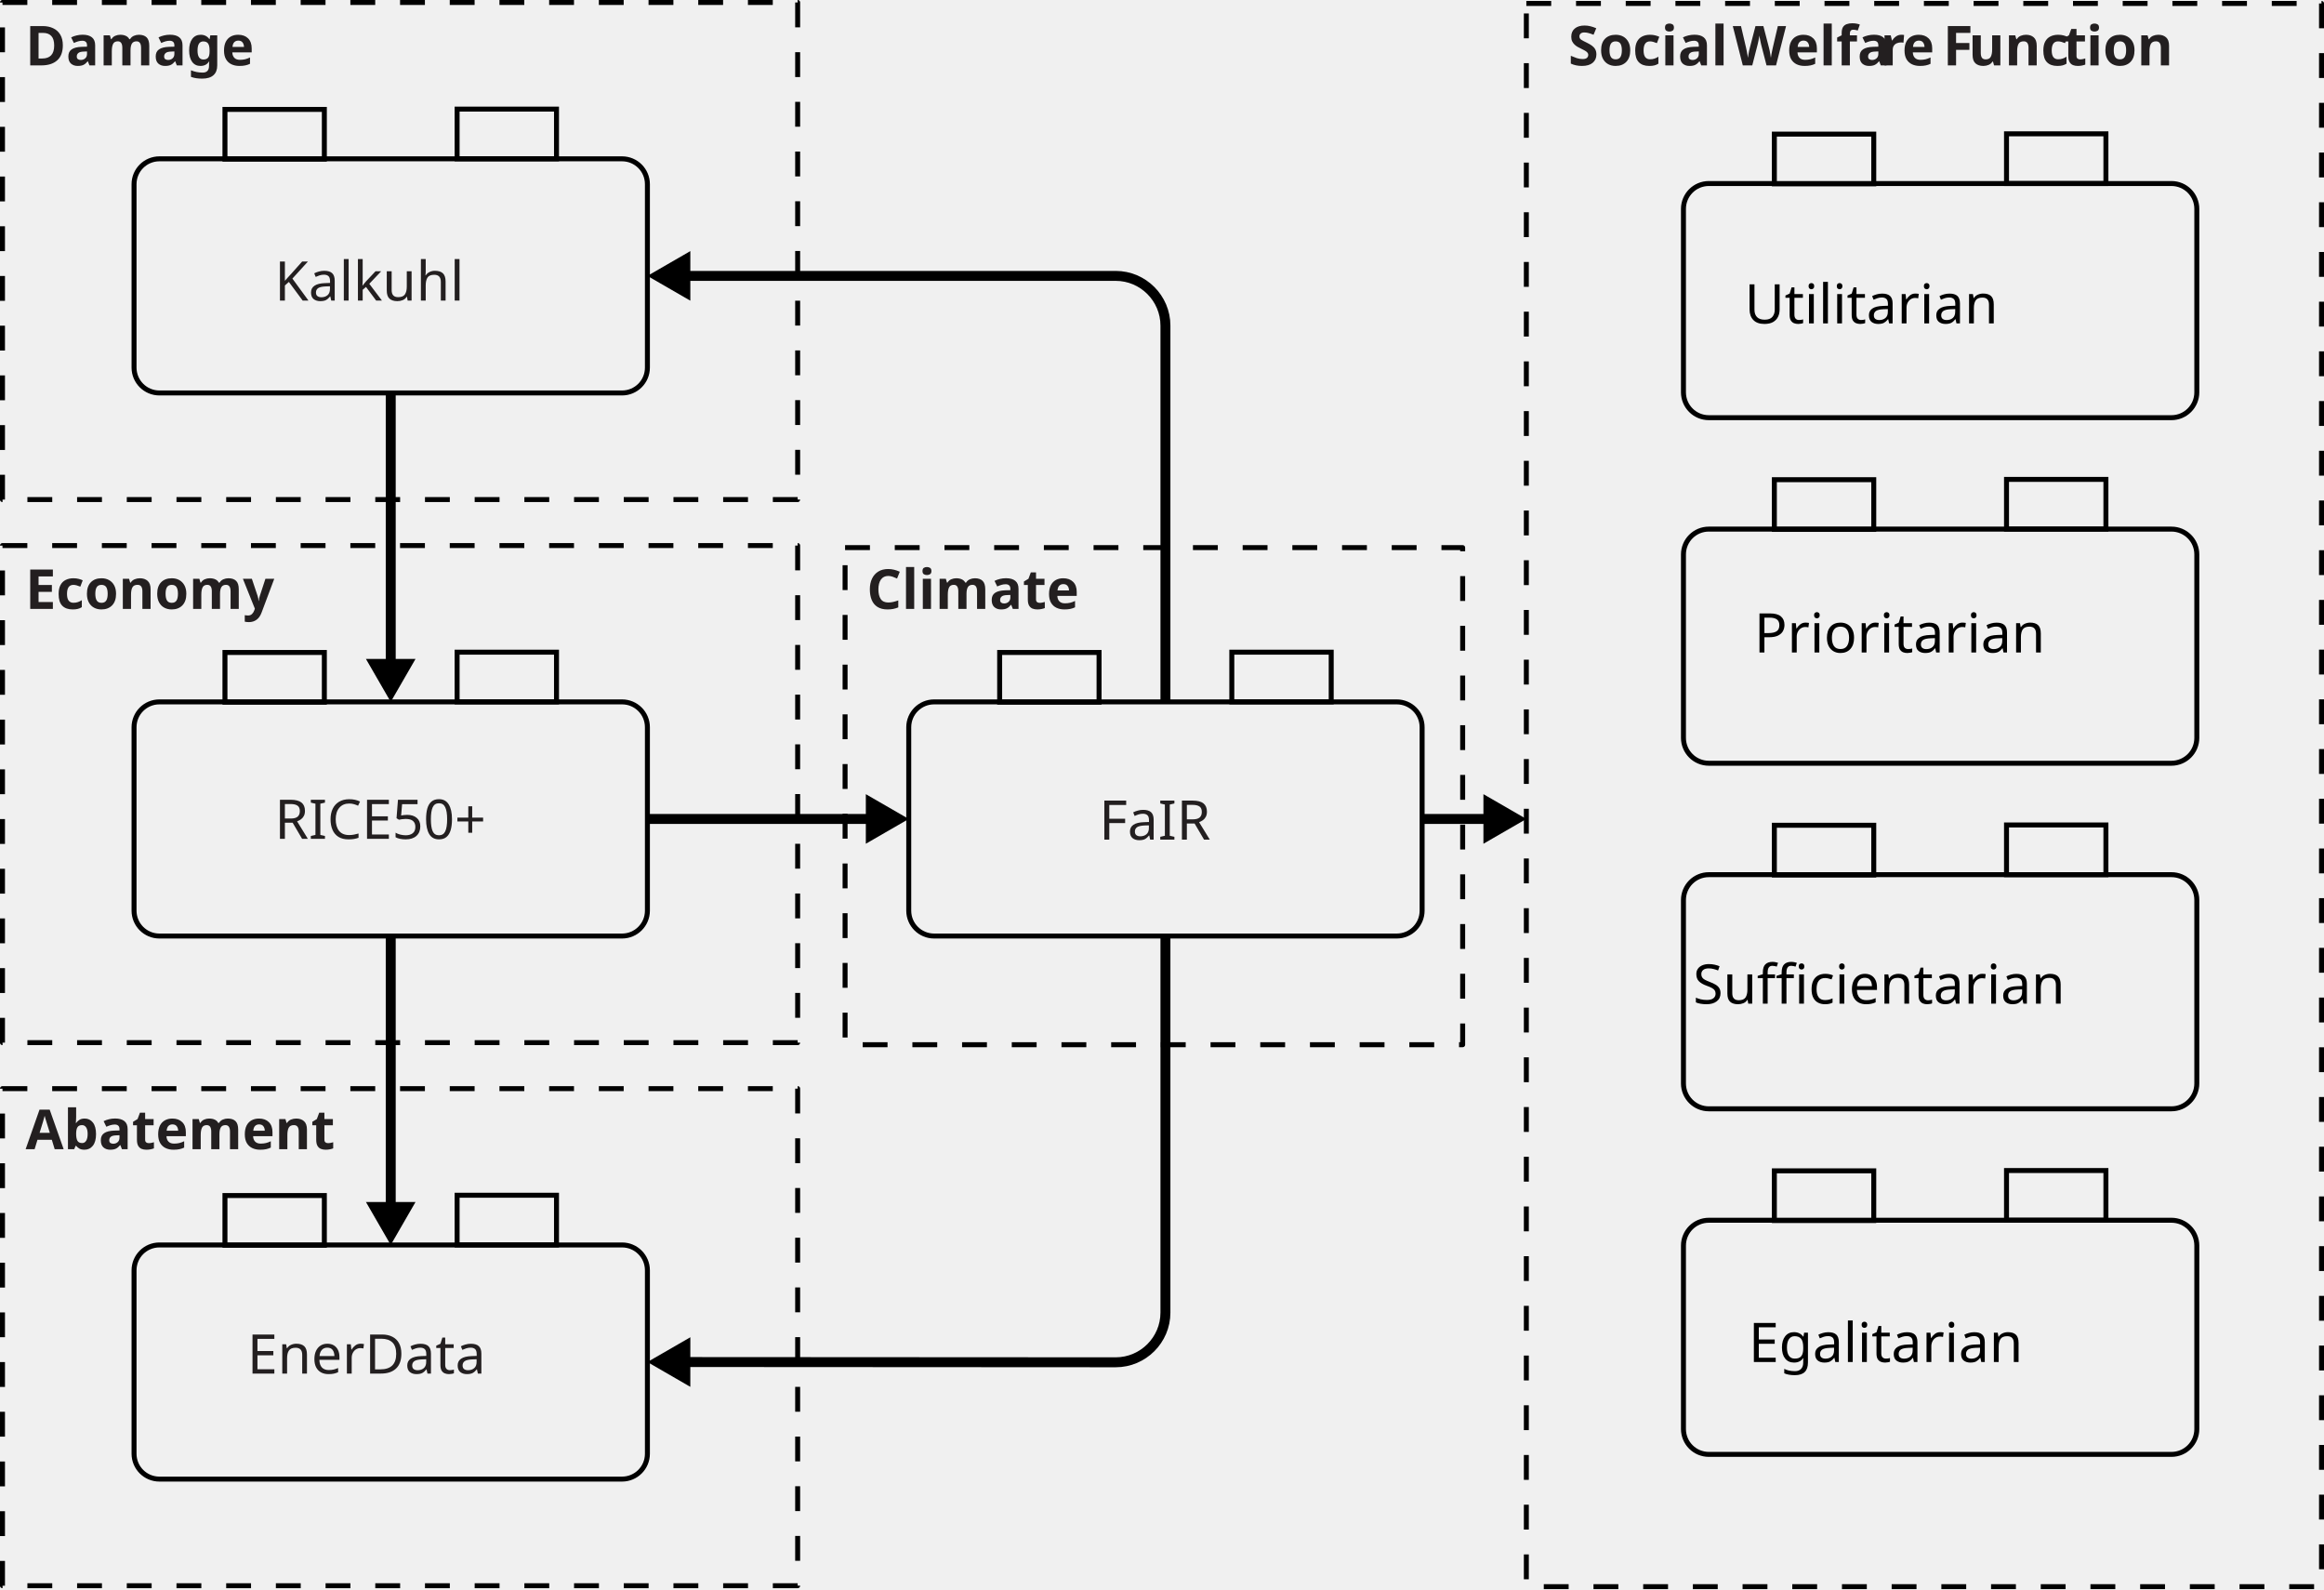
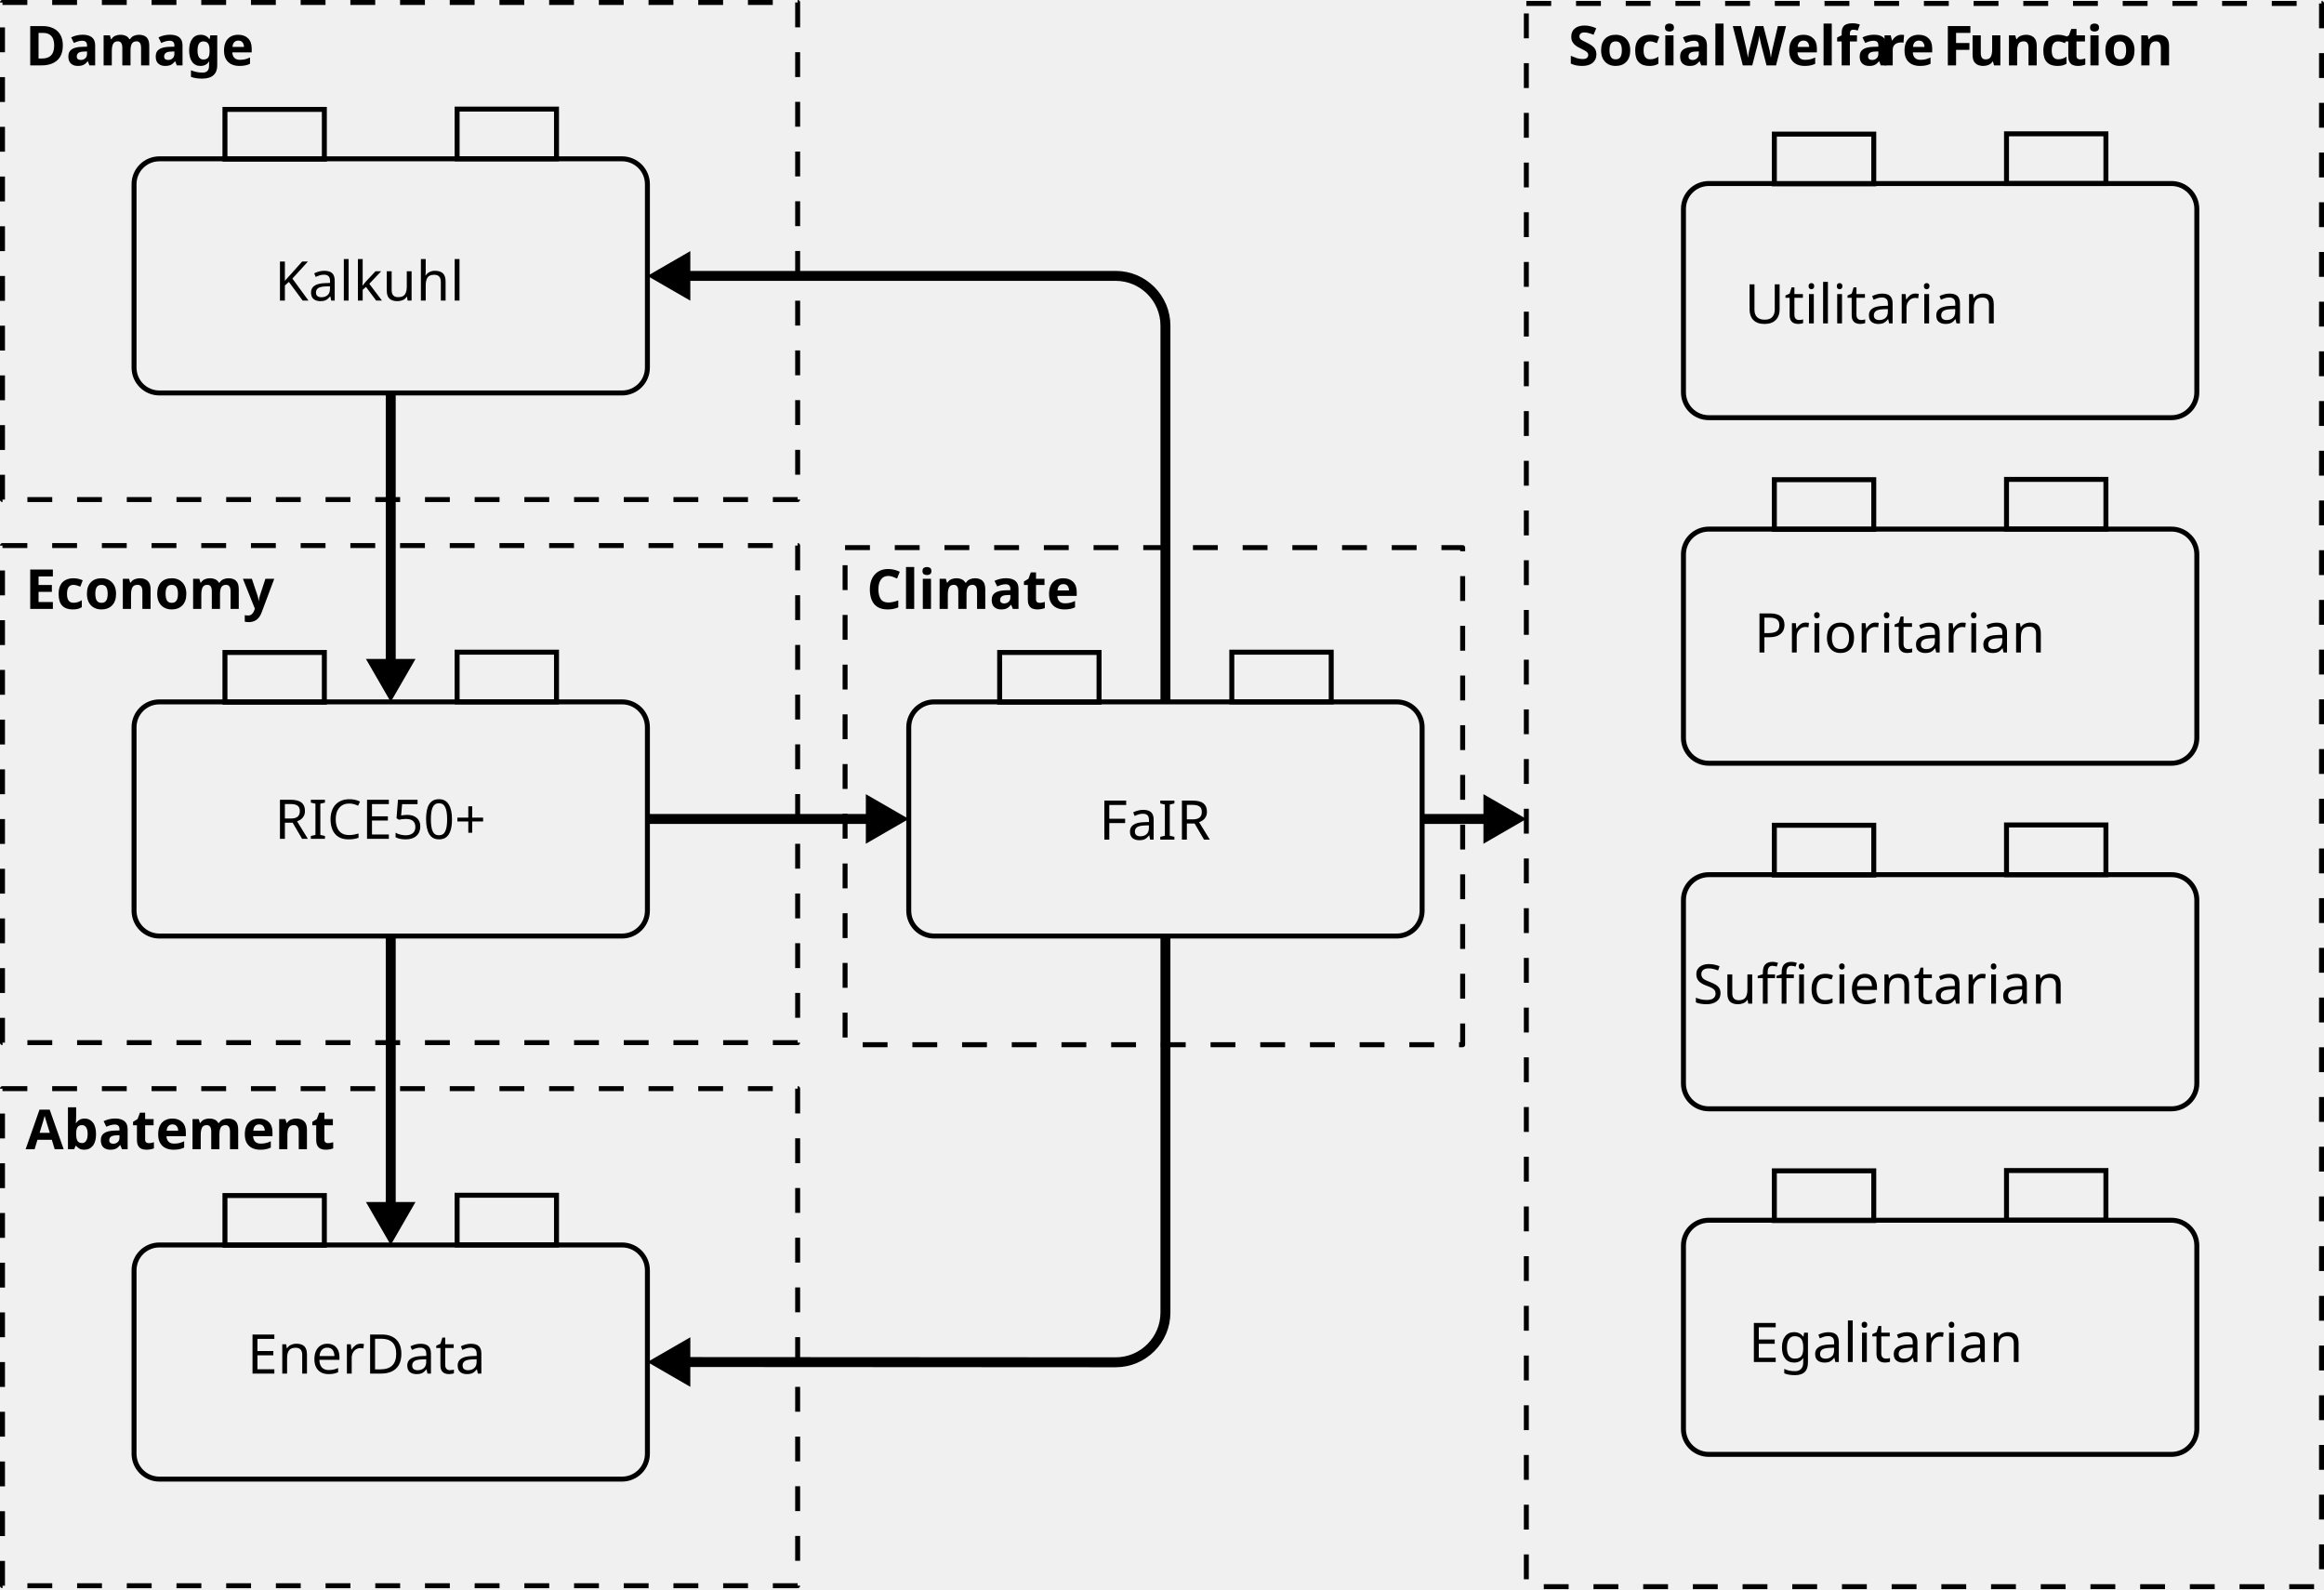
<svg xmlns="http://www.w3.org/2000/svg" id="Layer_2" data-name="Layer 2" viewBox="0 0 801.714 548.082">
  <defs>
    <style>
+       /* LIGHT MODE (default) */
      .cls-1 {
        stroke-dasharray: 8.572;
        stroke-linejoin: round;
      }
- 
+     
      .cls-1, .cls-2, .cls-3 {
        stroke-width: 1.714px;
      }
- 
+     
      .cls-1, .cls-2, .cls-3, .cls-4 {
        fill: none;
-         stroke: #000;
-       }
- 
+         stroke: #000; /* lines */
+       }
+ 
+       polygon {
+         fill: #000;
+       }
+     
      .cls-5 {
        font-family: OptimaNovaLTPro-Black, 'Optima nova LT Pro';
        font-size: 19px;
        font-weight: 800;
      }
- 
-       .cls-5, .cls-6 {
-         fill: #231f20;
-       }
- 
+     
      .cls-2 {
        stroke-miterlimit: 5;
      }
- 
+     
      .cls-3, .cls-4 {
        stroke-miterlimit: 10;
      }
- 
-       .cls-7 {
-         letter-spacing: 0em;
-       }
- 
+     
      .cls-8, .cls-6 {
        font-family: Menlo-Regular, Menlo;
        font-size: 18.859px;
      }
- 
+     
      .cls-4 {
        stroke-width: 3.429px;
      }
- 
-       .cls-9 {
-         letter-spacing: -.036em;
-       }
- 
-       .cls-10 {
-         letter-spacing: -.03em;
-       }
- 
-       .cls-11 {
-         letter-spacing: -.009em;
-       }
- 
-       .cls-12 {
-         letter-spacing: .07em;
+       
+       .cls-5, .cls-6, .cls-8 {
+         fill: #000;
+       }
+ 
+       /* DARK MODE */
+       @media (prefers-color-scheme: dark) {
+         .cls-1, .cls-2, .cls-3, .cls-4 {
+           stroke: #ffffff; /* lines become white */
+         }
+ 
+         .cls-5, .cls-6, .cls-8 {
+           fill: #ffffff;
+         }
+ 
+         polygon {
+           fill: #ffffff;
+         }
+ 
+ 
+       
+     
      }
    </style>
  </defs>
  <g id="Layer_1-2" data-name="Layer 1">
    <rect class="cls-1" x="526.544" y="1.187" width="274.313" height="546.038" />
    <rect class="cls-1" x=".857" y="188.154" width="274.313" height="171.445" />
    <rect class="cls-1" x=".857" y=".857" width="274.313" height="171.445" />
    <rect class="cls-1" x=".857" y="375.45" width="274.313" height="171.445" />
    <g>
      <rect class="cls-2" x="46.243" y="242.072" width="177.096" height="80.753" rx="8.745" ry="8.745" />
      <g>
        <rect class="cls-3" x="77.603" y="225.029" width="34.289" height="17.145" />
        <rect class="cls-3" x="157.689" y="224.928" width="34.289" height="17.145" />
      </g>
    </g>
    <g>
      <rect class="cls-2" x="46.243" y="429.369" width="177.096" height="80.753" rx="8.745" ry="8.745" />
      <g>
        <rect class="cls-3" x="77.603" y="412.325" width="34.289" height="17.145" />
        <rect class="cls-3" x="157.689" y="412.224" width="34.289" height="17.145" />
      </g>
    </g>
    <g>
      <rect class="cls-2" x="46.243" y="54.776" width="177.096" height="80.753" rx="8.745" ry="8.745" />
      <g>
        <rect class="cls-3" x="77.603" y="37.732" width="34.289" height="17.145" />
        <rect class="cls-3" x="157.689" y="37.631" width="34.289" height="17.145" />
      </g>
    </g>
    <g>
      <rect class="cls-2" x="313.493" y="242.072" width="177.096" height="80.753" rx="8.745" ry="8.745" />
      <g>
        <rect class="cls-3" x="344.853" y="225.029" width="34.289" height="17.145" />
        <rect class="cls-3" x="424.94" y="224.928" width="34.289" height="17.145" />
      </g>
    </g>
    <g>
      <rect class="cls-2" x="580.744" y="63.297" width="177.096" height="80.753" rx="8.745" ry="8.745" />
      <g>
        <rect class="cls-3" x="612.104" y="46.254" width="34.289" height="17.145" />
        <rect class="cls-3" x="692.19" y="46.153" width="34.289" height="17.145" />
      </g>
    </g>
    <g>
      <rect class="cls-2" x="580.744" y="182.481" width="177.096" height="80.753" rx="8.745" ry="8.745" />
      <g>
        <rect class="cls-3" x="612.104" y="165.437" width="34.289" height="17.145" />
        <rect class="cls-3" x="692.19" y="165.336" width="34.289" height="17.145" />
      </g>
    </g>
    <g>
      <rect class="cls-2" x="580.744" y="301.664" width="177.096" height="80.753" rx="8.745" ry="8.745" />
      <g>
        <rect class="cls-3" x="612.104" y="284.621" width="34.289" height="17.145" />
        <rect class="cls-3" x="692.19" y="284.519" width="34.289" height="17.145" />
      </g>
    </g>
    <g>
      <rect class="cls-2" x="580.744" y="420.847" width="177.096" height="80.753" rx="8.745" ry="8.745" />
      <g>
        <rect class="cls-3" x="612.104" y="403.804" width="34.289" height="17.145" />
        <rect class="cls-3" x="692.19" y="403.702" width="34.289" height="17.145" />
      </g>
    </g>
    <g>
      <line class="cls-4" x1="223.338" y1="282.449" x2="301.19" y2="282.449" />
      <polygon points="298.689 290.998 313.493 282.449 298.689 273.9 298.689 290.998" />
    </g>
    <g>
      <line class="cls-4" x1="134.791" y1="135.529" x2="134.791" y2="229.769" />
      <polygon points="126.242 227.268 134.791 242.072 143.339 227.268 126.242 227.268" />
    </g>
    <g>
      <line class="cls-4" x1="134.791" y1="322.825" x2="134.791" y2="417.065" />
      <polygon points="126.242 414.564 134.791 429.369 143.339 414.564 126.242 414.564" />
    </g>
    <g>
      <path class="cls-4" d="M402.041,242.173V112.297c0-9.43-7.715-17.145-17.145-17.145h-149.255" />
      <polygon points="238.143 86.603 223.338 95.152 238.143 103.701 238.143 86.603" />
    </g>
    <g>
      <path class="cls-4" d="M402.041,322.825v129.877c0,9.43-7.715,17.14-17.145,17.135l-149.255-.085" />
      <polygon points="238.148 461.205 223.338 469.745 238.138 478.302 238.148 461.205" />
    </g>
    <g>
      <line class="cls-4" x1="490.589" y1="282.449" x2="514.241" y2="282.449" />
      <polygon points="511.74 290.998 526.544 282.449 511.74 273.9 511.74 290.998" />
    </g>
    <text class="cls-5" transform="translate(8.724 22.553)">
      <tspan x="0" y="0">Damage</tspan>
    </text>
    <text class="cls-5" transform="translate(8.724 209.998)">
      <tspan x="0" y="0">Economy</tspan>
    </text>
    <text class="cls-5" transform="translate(8.847 396.337)">
      <tspan x="0" y="0">Abatement</tspan>
    </text>
    <text class="cls-5" transform="translate(541.009 22.553)">
      <tspan x="0" y="0">Social </tspan>
      <tspan class="cls-9" x="56.752" y="0">W</tspan>
      <tspan x="75.354" y="0">elfa</tspan>
      <tspan class="cls-11" x="107.614" y="0">r</tspan>
      <tspan x="115.139" y="0">e </tspan>
      <tspan class="cls-10" x="129.236" y="0">F</tspan>
      <tspan class="cls-7" x="138.053" y="0">unc</tspan>
      <tspan class="cls-12" x="170.713" y="0">t</tspan>
      <tspan x="178.636" y="0">ion</tspan>
    </text>
    <text class="cls-5" transform="translate(298.961 209.998)">
      <tspan x="0" y="0">Climate</tspan>
    </text>
    <text class="cls-6" transform="translate(94.747 103.674)">
      <tspan x="0" y="0">Kalkuhl</tspan>
    </text>
    <text class="cls-6" transform="translate(94.747 289.299)">
      <tspan x="0" y="0">RICE50+</tspan>
    </text>
    <text class="cls-6" transform="translate(85.284 473.73)">
      <tspan x="0" y="0">EnerData</tspan>
    </text>
    <text class="cls-6" transform="translate(379.141 289.588)">
      <tspan x="0" y="0">FaIR</tspan>
    </text>
    <text class="cls-8" transform="translate(601.849 111.537)">
      <tspan x="0" y="0">Utilitarian</tspan>
    </text>
    <text class="cls-8" transform="translate(605.142 225.028)">
      <tspan x="0" y="0">Prioritarian</tspan>
    </text>
    <text class="cls-8" transform="translate(584.063 346.158)">
      <tspan x="0" y="0">Sufficientarian</tspan>
    </text>
    <text class="cls-8" transform="translate(603.207 469.746)">
      <tspan x="0" y="0">Egalitarian</tspan>
    </text>
    <rect class="cls-1" x="291.53" y="188.867" width="213.048" height="171.445" />
  </g>
</svg>
